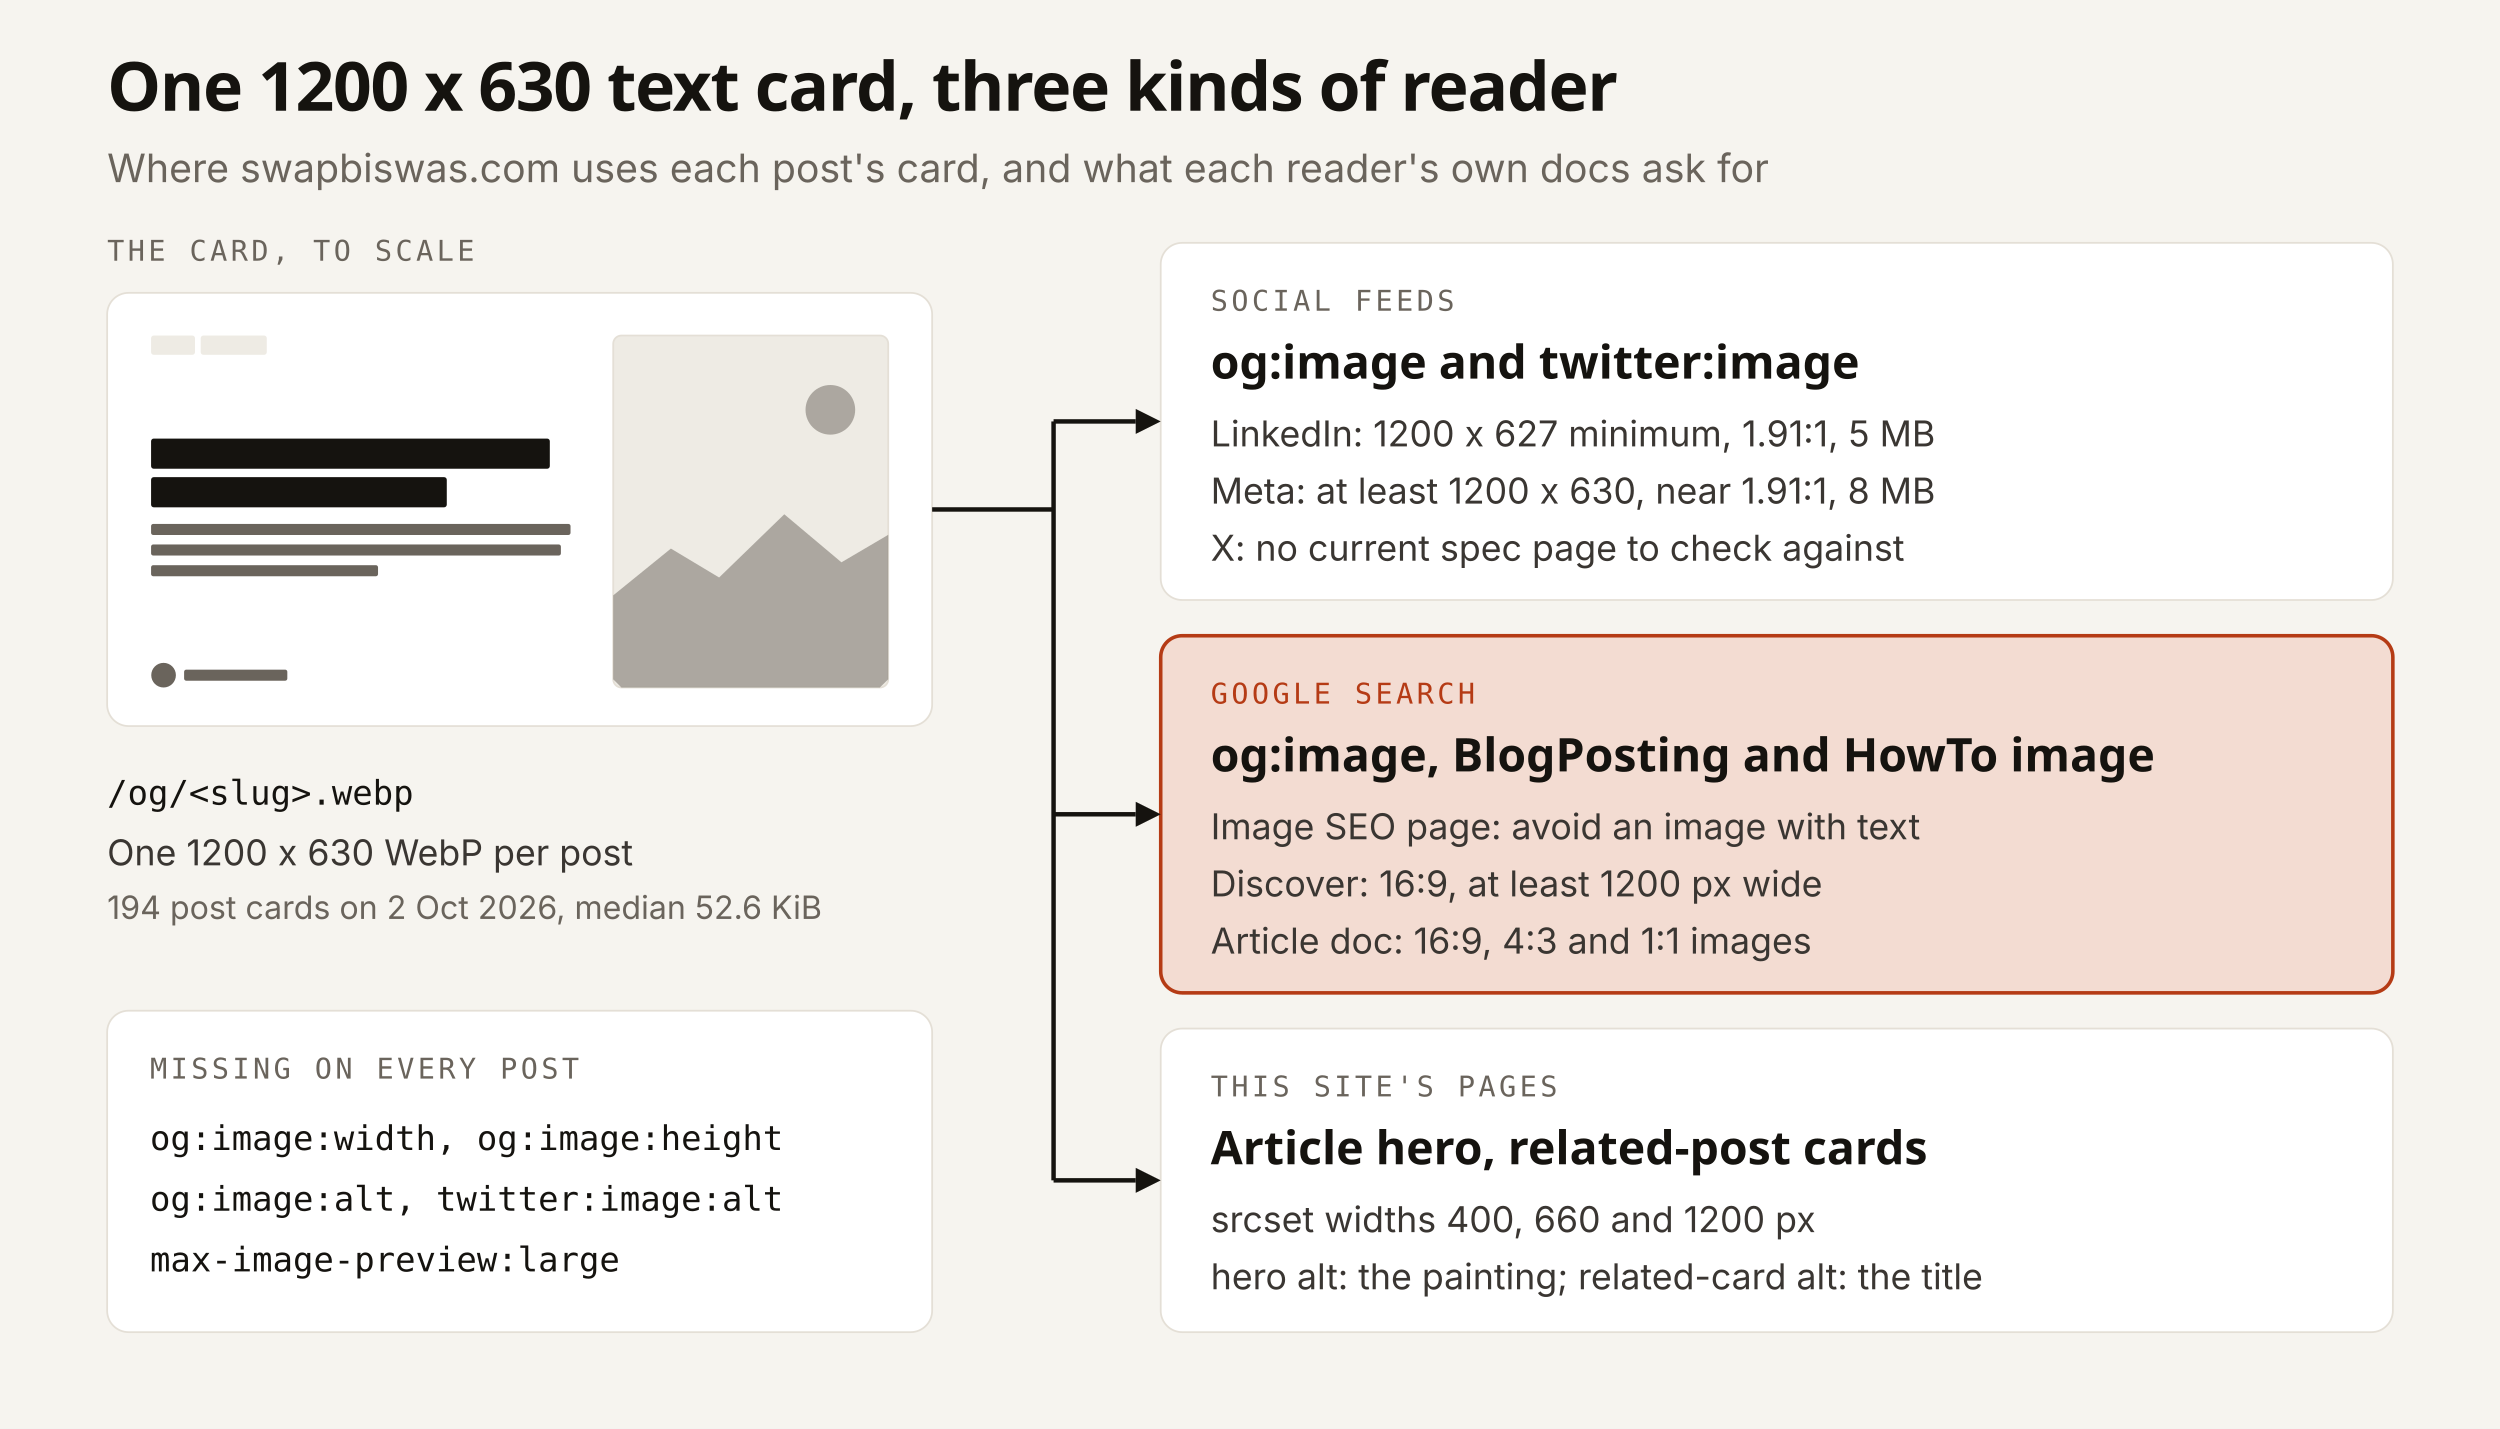
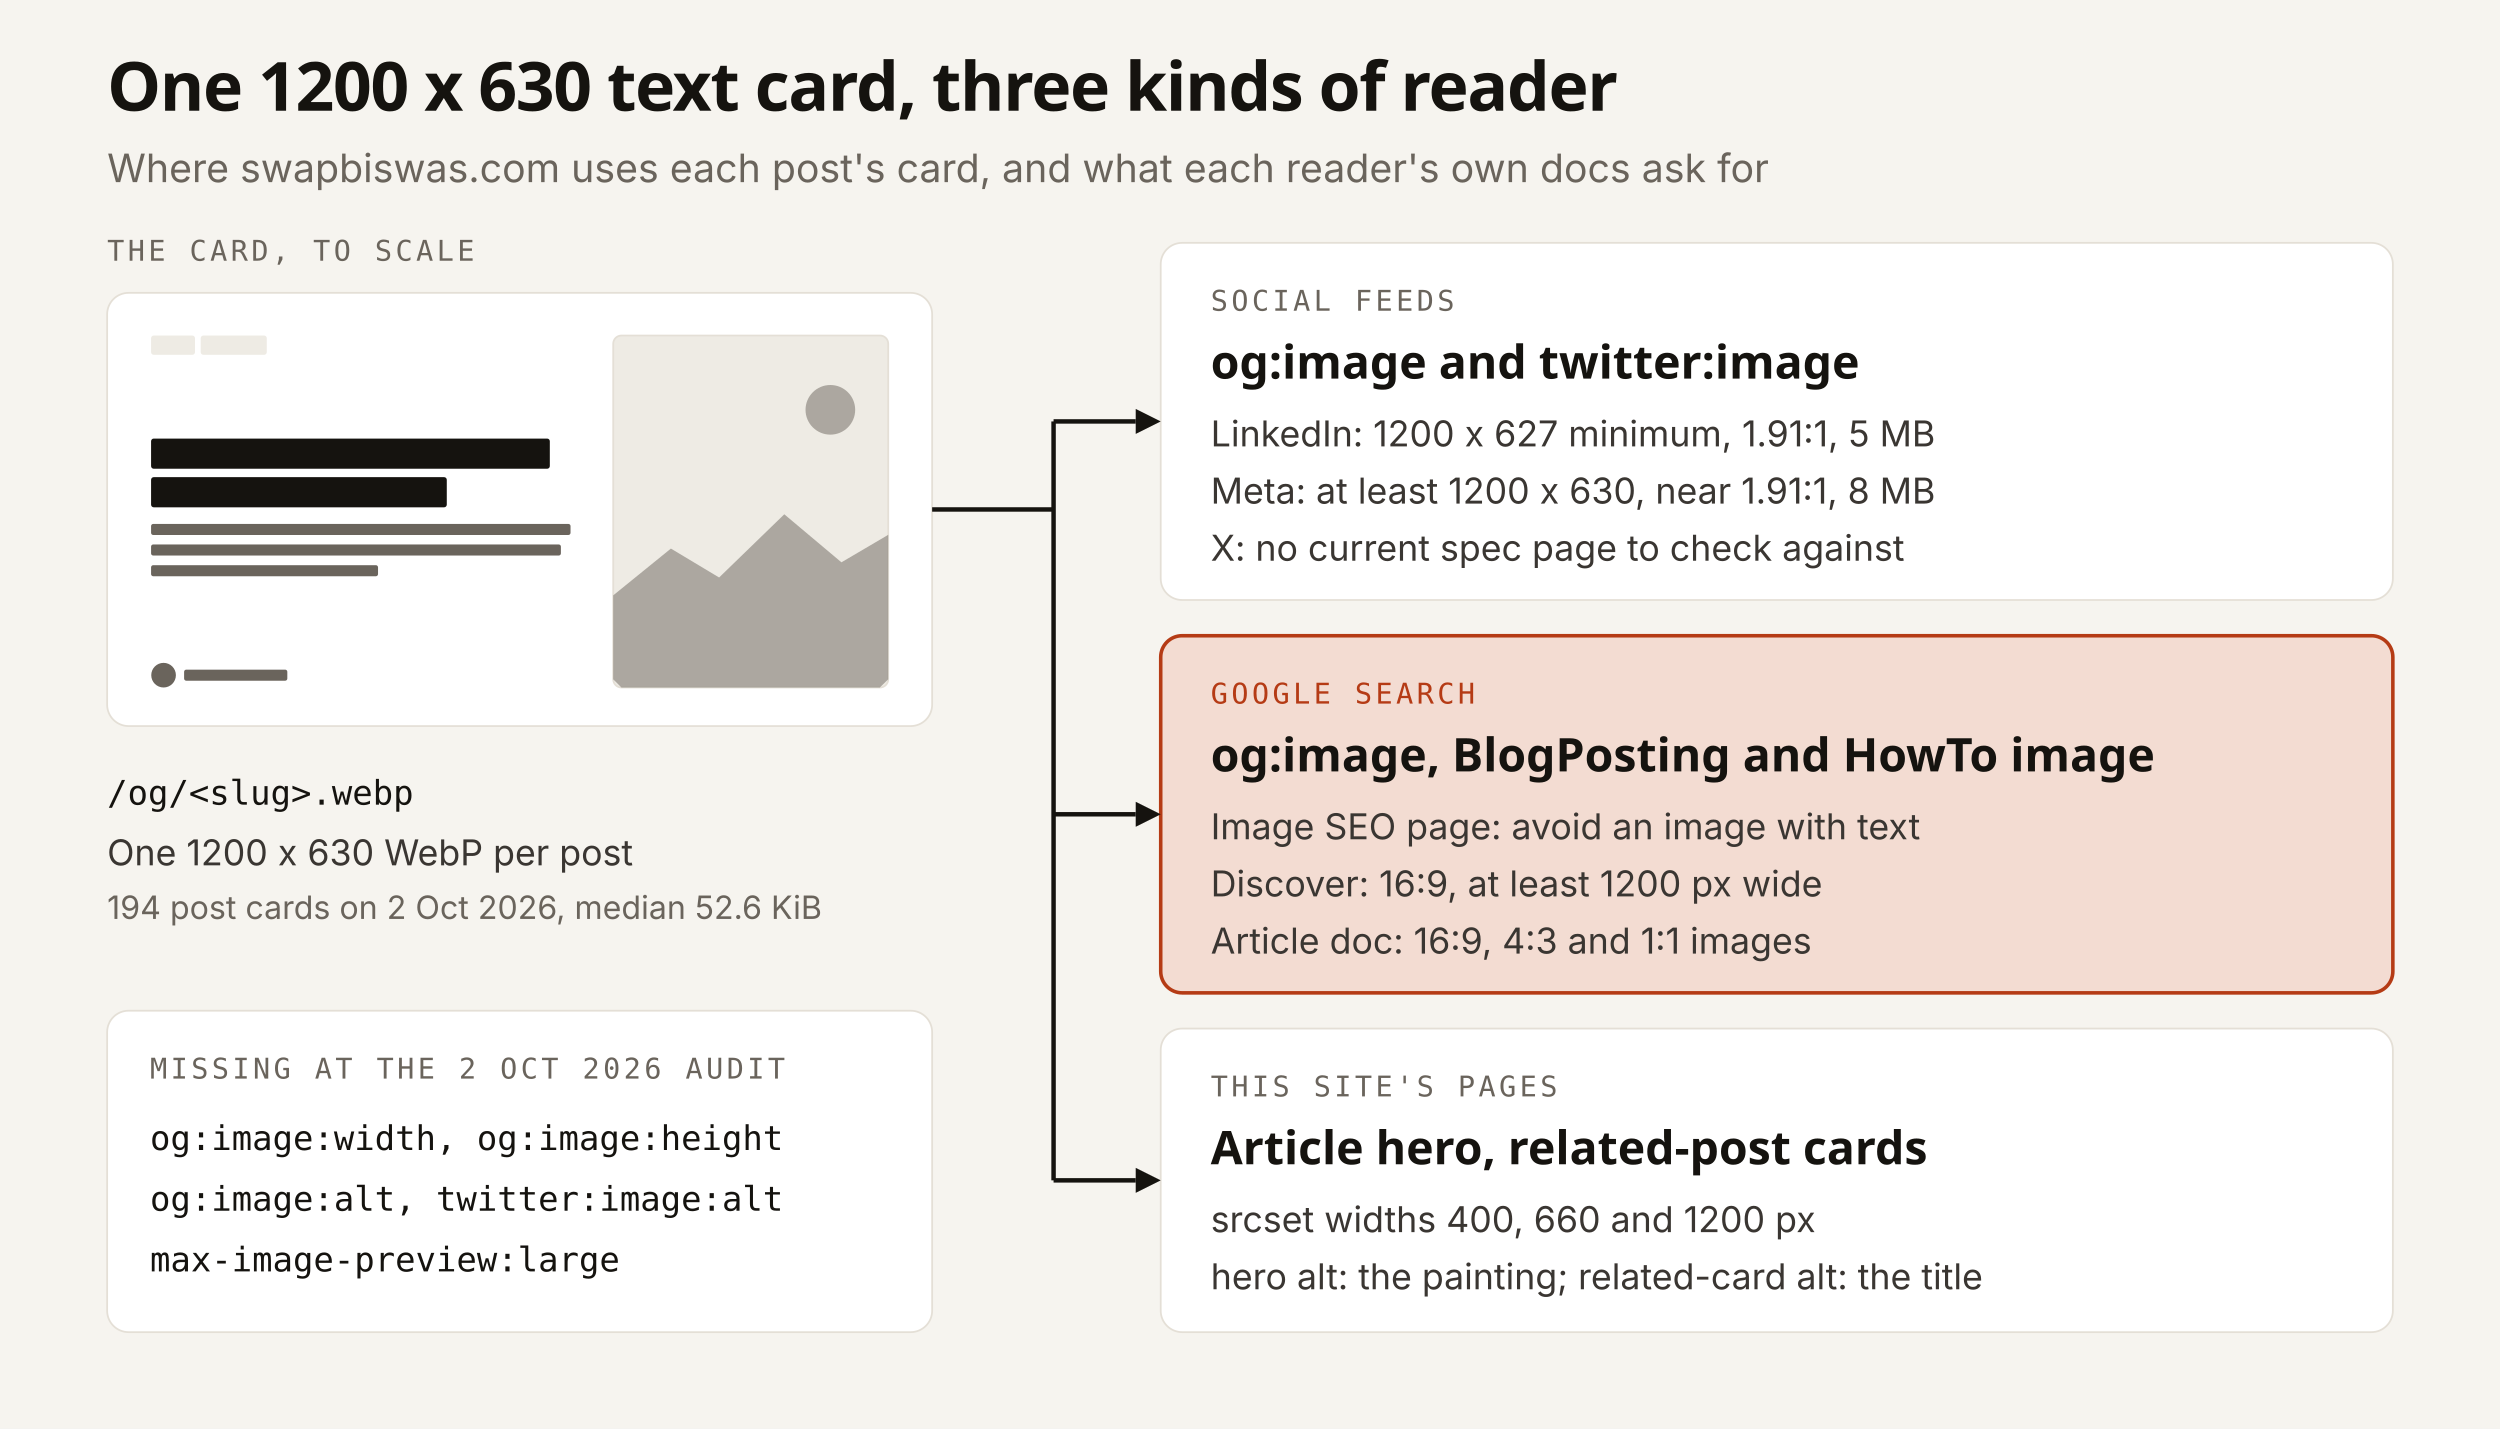
<svg xmlns="http://www.w3.org/2000/svg" viewBox="0 0 1400 800" width="1400" height="800">
  <rect width="1400" height="800" fill="#f6f4ef" />
  <text x="60" y="62" font-family="Bricolage Grotesque, Segoe UI, system-ui, sans-serif" font-size="38" font-weight="600" letter-spacing="-0.76" fill="#15130f">One 1200 x 630 text card, three kinds of reader</text>
  <text x="60" y="102" font-family="Inter, Segoe UI, system-ui, sans-serif" font-size="22" fill="#6a645c">Where swapbiswas.com uses each post's card, and what each reader's own docs ask for</text>
  <text x="60" y="146" font-family="JetBrains Mono, Cascadia Mono, Consolas, monospace" font-size="16" font-weight="500" letter-spacing="1.9" fill="#6a645c">THE CARD, TO SCALE</text>
  <rect x="60" y="164" width="462" height="242.6" rx="12" fill="#ffffff" stroke="#e4dfd6" stroke-width="1" />
  <rect x="84.6" y="187.9" width="24.6" height="10.8" fill="#eeebe4" rx="1.5" />
  <rect x="112.4" y="187.9" width="37" height="10.8" fill="#eeebe4" rx="1.5" />
  <rect x="84.6" y="245.6" width="223.3" height="16.9" fill="#15130f" rx="1.5" />
  <rect x="84.6" y="267.2" width="165.6" height="16.9" fill="#15130f" rx="1.5" />
  <rect x="84.6" y="293.4" width="234.9" height="6.2" fill="#6a645c" rx="1.2" />
  <rect x="84.6" y="304.9" width="229.5" height="6.2" fill="#6a645c" rx="1.2" />
  <rect x="84.6" y="316.5" width="127.1" height="6.2" fill="#6a645c" rx="1.2" />
  <circle cx="91.6" cy="378.1" r="6.9" fill="#6a645c" />
  <rect x="103.1" y="375" width="57.8" height="6.2" fill="#6a645c" rx="1.2" />
  <rect x="343.4" y="187.9" width="154" height="197.1" fill="#eeebe4" rx="4.6" stroke="#e4dfd6" stroke-width="1" />
  <polygon points="343.4,333.4 375.7,307.2 402.7,323.4 439.2,288 471.2,314.9 497.4,299.5 497.4,380.4 492.7,385 348,385 343.4,380.4" fill="#6a645c" fill-opacity="0.5" />
  <circle cx="465" cy="229.5" r="13.9" fill="#6a645c" fill-opacity="0.5" />
  <text x="60" y="450.6" font-family="JetBrains Mono, Cascadia Mono, Consolas, monospace" font-size="19" font-weight="500" fill="#15130f">/og/&lt;slug&gt;.webp</text>
  <text x="60" y="484.6" font-family="Inter, Segoe UI, system-ui, sans-serif" font-size="20" fill="#3a3632">One 1200 x 630 WebP per post</text>
  <text x="60" y="514.6" font-family="Inter, Segoe UI, system-ui, sans-serif" font-size="18" fill="#6a645c">194 post cards on 2 Oct 2026, median 52.6 KiB</text>
  <rect x="60" y="566" width="462" height="180" rx="12" fill="#ffffff" stroke="#e4dfd6" stroke-width="1" />
-   <text x="84" y="604" font-family="JetBrains Mono, Cascadia Mono, Consolas, monospace" font-size="16" font-weight="500" letter-spacing="1.9" fill="#6a645c">MISSING ON EVERY POST</text>
+   <text x="84" y="604" font-family="JetBrains Mono, Cascadia Mono, Consolas, monospace" font-size="16" font-weight="500" letter-spacing="1.9" fill="#6a645c">MISSING AT THE 2 OCT 2026 AUDIT</text>
  <text x="84" y="644" font-family="JetBrains Mono, Cascadia Mono, Consolas, monospace" font-size="19" font-weight="500" fill="#15130f">og:image:width, og:image:height</text>
  <text x="84" y="678" font-family="JetBrains Mono, Cascadia Mono, Consolas, monospace" font-size="19" font-weight="500" fill="#15130f">og:image:alt, twitter:image:alt</text>
  <text x="84" y="712" font-family="JetBrains Mono, Cascadia Mono, Consolas, monospace" font-size="19" font-weight="500" fill="#15130f">max-image-preview:large</text>
  <rect x="650" y="136" width="690" height="200" rx="12" fill="#ffffff" stroke="#e4dfd6" stroke-width="1" />
  <text x="678" y="174" font-family="JetBrains Mono, Cascadia Mono, Consolas, monospace" font-size="16" font-weight="500" letter-spacing="1.9" fill="#6a645c">SOCIAL FEEDS</text>
  <text x="678" y="212" font-family="Bricolage Grotesque, Segoe UI, system-ui, sans-serif" font-size="26" font-weight="600" fill="#15130f">og:image and twitter:image</text>
  <text x="678" y="250" font-family="Inter, Segoe UI, system-ui, sans-serif" font-size="20" fill="#3a3632">LinkedIn: 1200 x 627 minimum, 1.91:1, 5 MB</text>
  <text x="678" y="282" font-family="Inter, Segoe UI, system-ui, sans-serif" font-size="20" fill="#3a3632">Meta: at least 1200 x 630, near 1.91:1, 8 MB</text>
  <text x="678" y="314" font-family="Inter, Segoe UI, system-ui, sans-serif" font-size="20" fill="#3a3632">X: no current spec page to check against</text>
  <rect x="650" y="356" width="690" height="200" rx="12" fill="#f3dcd2" stroke="#b53b15" stroke-width="2" />
  <text x="678" y="394" font-family="JetBrains Mono, Cascadia Mono, Consolas, monospace" font-size="16" font-weight="500" letter-spacing="1.9" fill="#b53b15">GOOGLE SEARCH</text>
  <text x="678" y="432" font-family="Bricolage Grotesque, Segoe UI, system-ui, sans-serif" font-size="26" font-weight="600" fill="#15130f">og:image, BlogPosting and HowTo image</text>
  <text x="678" y="470" font-family="Inter, Segoe UI, system-ui, sans-serif" font-size="20" fill="#3a3632">Image SEO page: avoid an image with text</text>
  <text x="678" y="502" font-family="Inter, Segoe UI, system-ui, sans-serif" font-size="20" fill="#3a3632">Discover: 16:9, at least 1200 px wide</text>
  <text x="678" y="534" font-family="Inter, Segoe UI, system-ui, sans-serif" font-size="20" fill="#3a3632">Article doc: 16:9, 4:3 and 1:1 images</text>
  <rect x="650" y="576" width="690" height="170" rx="12" fill="#ffffff" stroke="#e4dfd6" stroke-width="1" />
  <text x="678" y="614" font-family="JetBrains Mono, Cascadia Mono, Consolas, monospace" font-size="16" font-weight="500" letter-spacing="1.9" fill="#6a645c">THIS SITE'S PAGES</text>
  <text x="678" y="652" font-family="Bricolage Grotesque, Segoe UI, system-ui, sans-serif" font-size="26" font-weight="600" fill="#15130f">Article hero, related-post cards</text>
  <text x="678" y="690" font-family="Inter, Segoe UI, system-ui, sans-serif" font-size="20" fill="#3a3632">srcset widths 400, 660 and 1200 px</text>
  <text x="678" y="722" font-family="Inter, Segoe UI, system-ui, sans-serif" font-size="20" fill="#3a3632">hero alt: the painting; related-card alt: the title</text>
  <line x1="522" y1="285.3" x2="590" y2="285.3" stroke="#15130f" stroke-width="2.5" />
  <line x1="590" y1="236" x2="590" y2="661" stroke="#15130f" stroke-width="2.5" />
  <line x1="590" y1="236" x2="636" y2="236" stroke="#15130f" stroke-width="2.5" />
  <polygon points="636,229 650,236 636,243" fill="#15130f" />
  <line x1="590" y1="456" x2="636" y2="456" stroke="#15130f" stroke-width="2.5" />
  <polygon points="636,449 650,456 636,463" fill="#15130f" />
  <line x1="590" y1="661" x2="636" y2="661" stroke="#15130f" stroke-width="2.5" />
  <polygon points="636,654 650,661 636,668" fill="#15130f" />
</svg>
